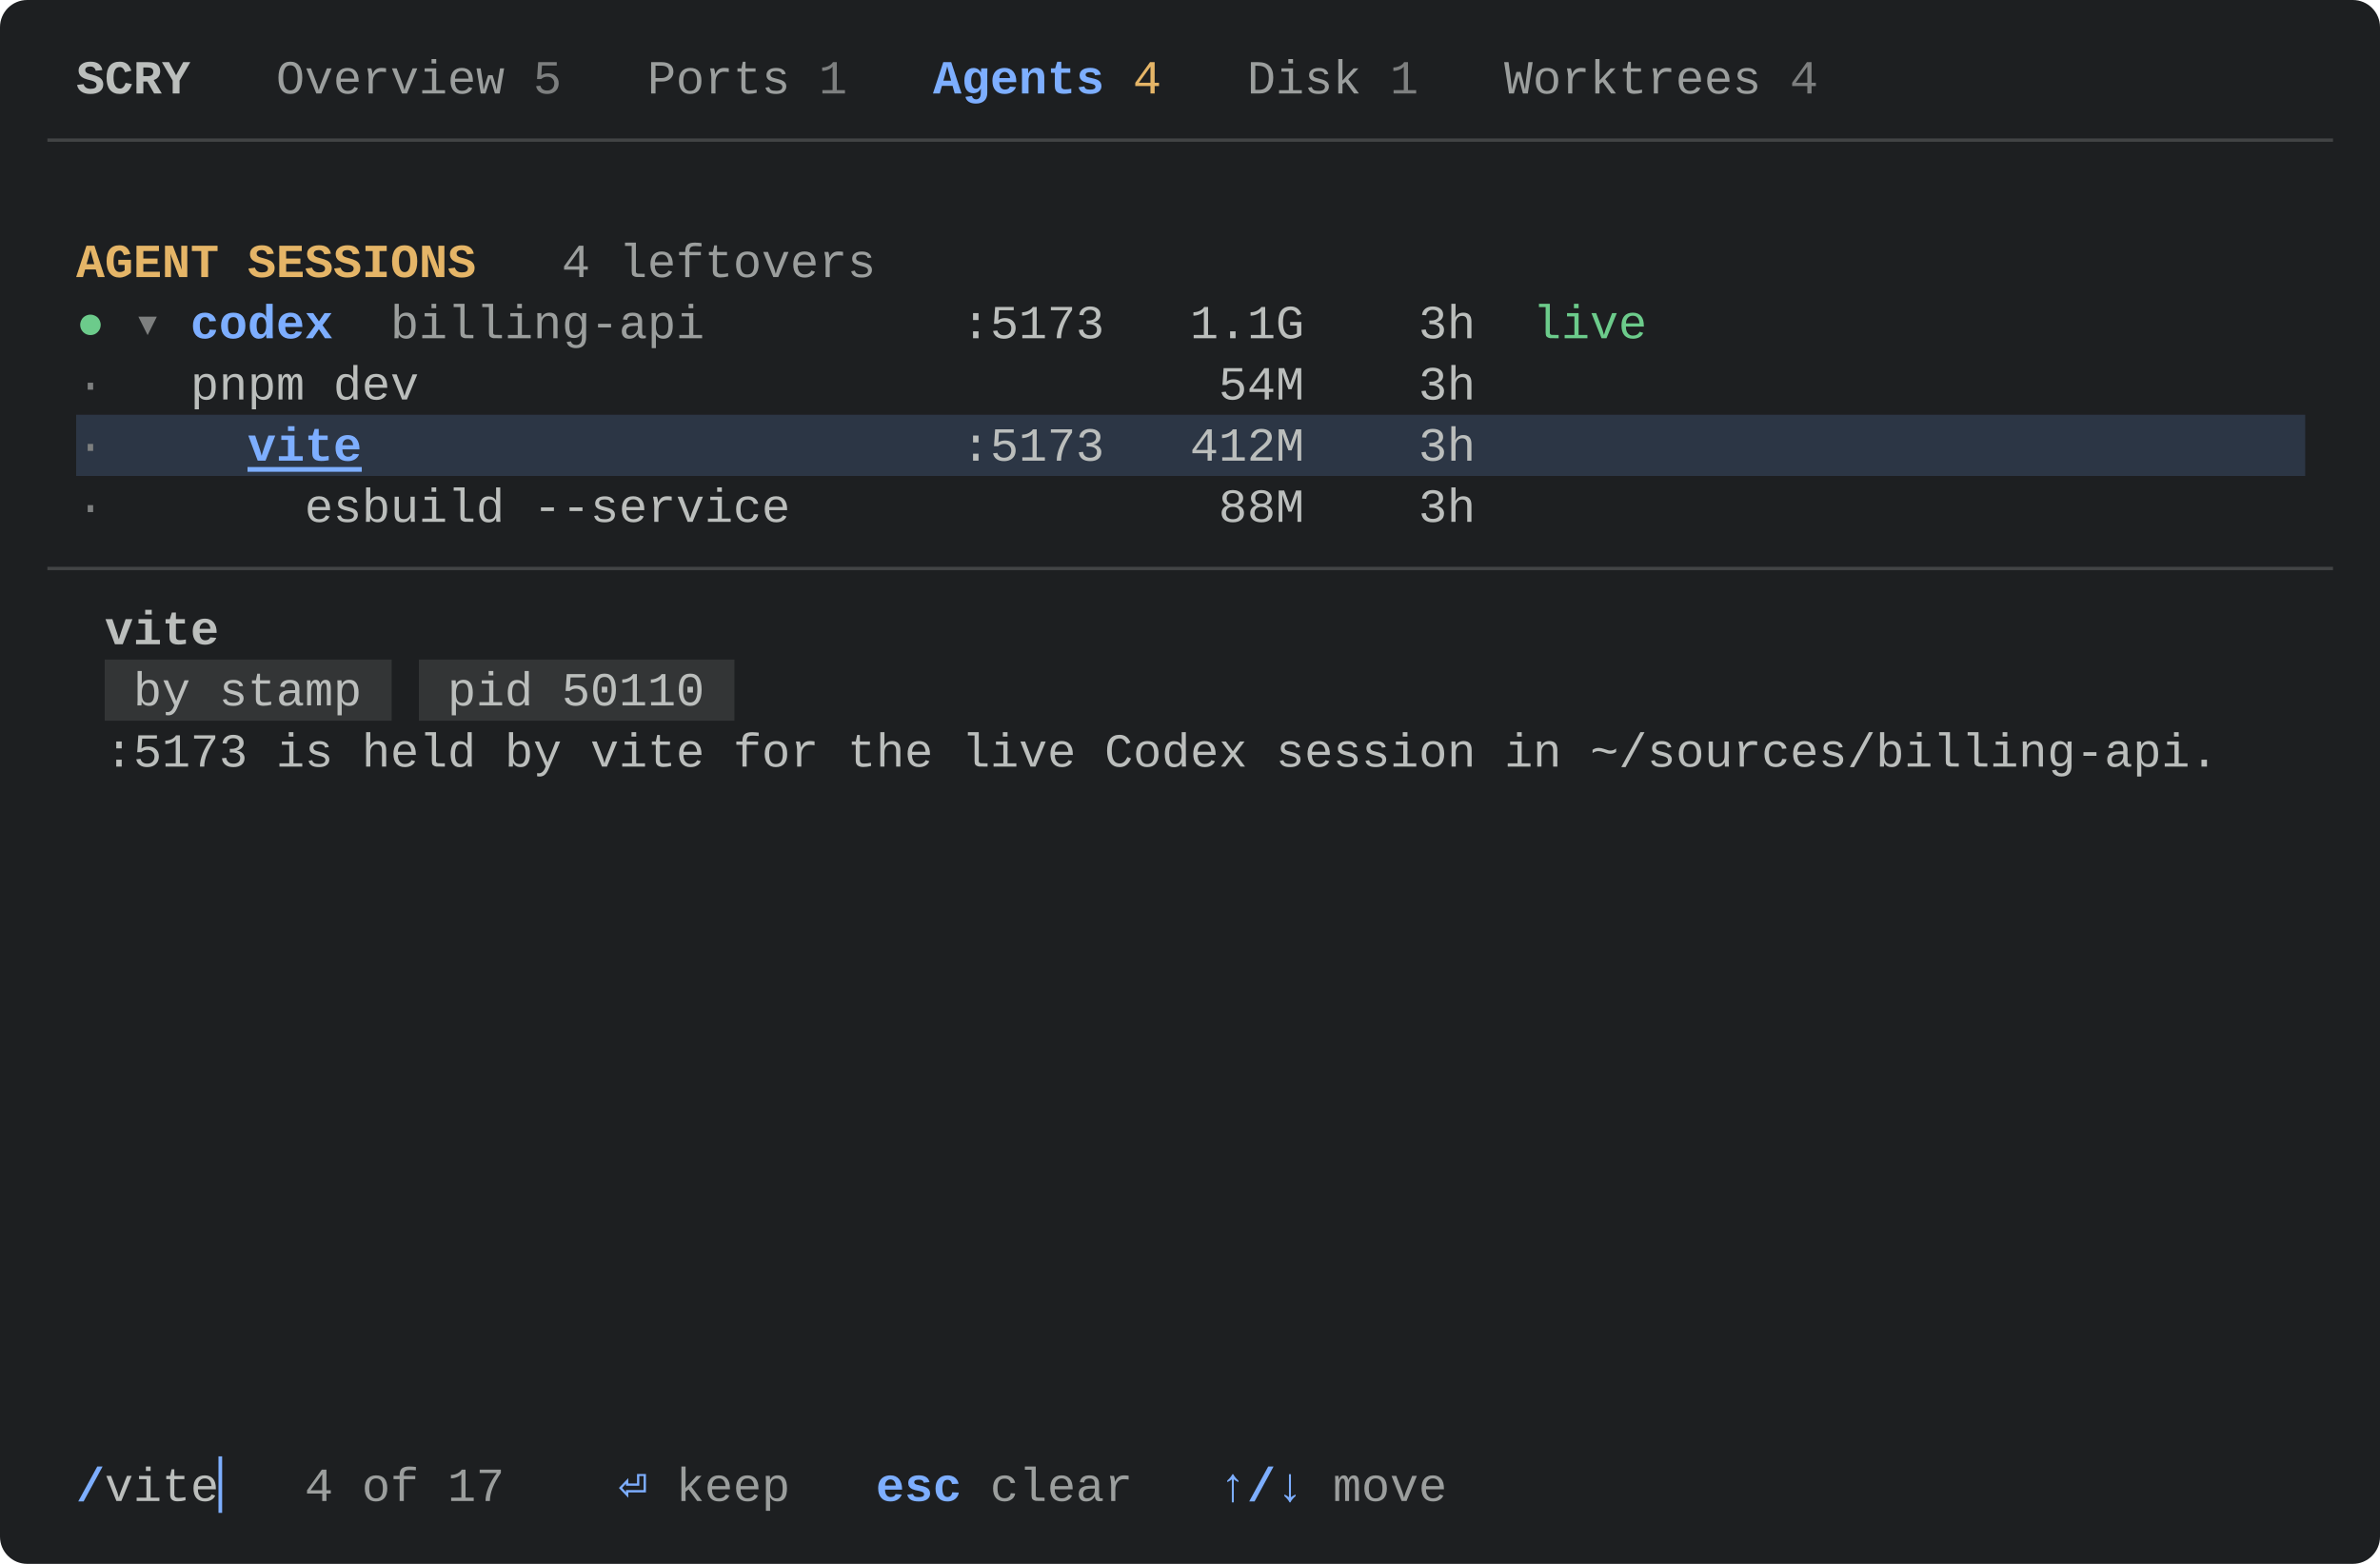
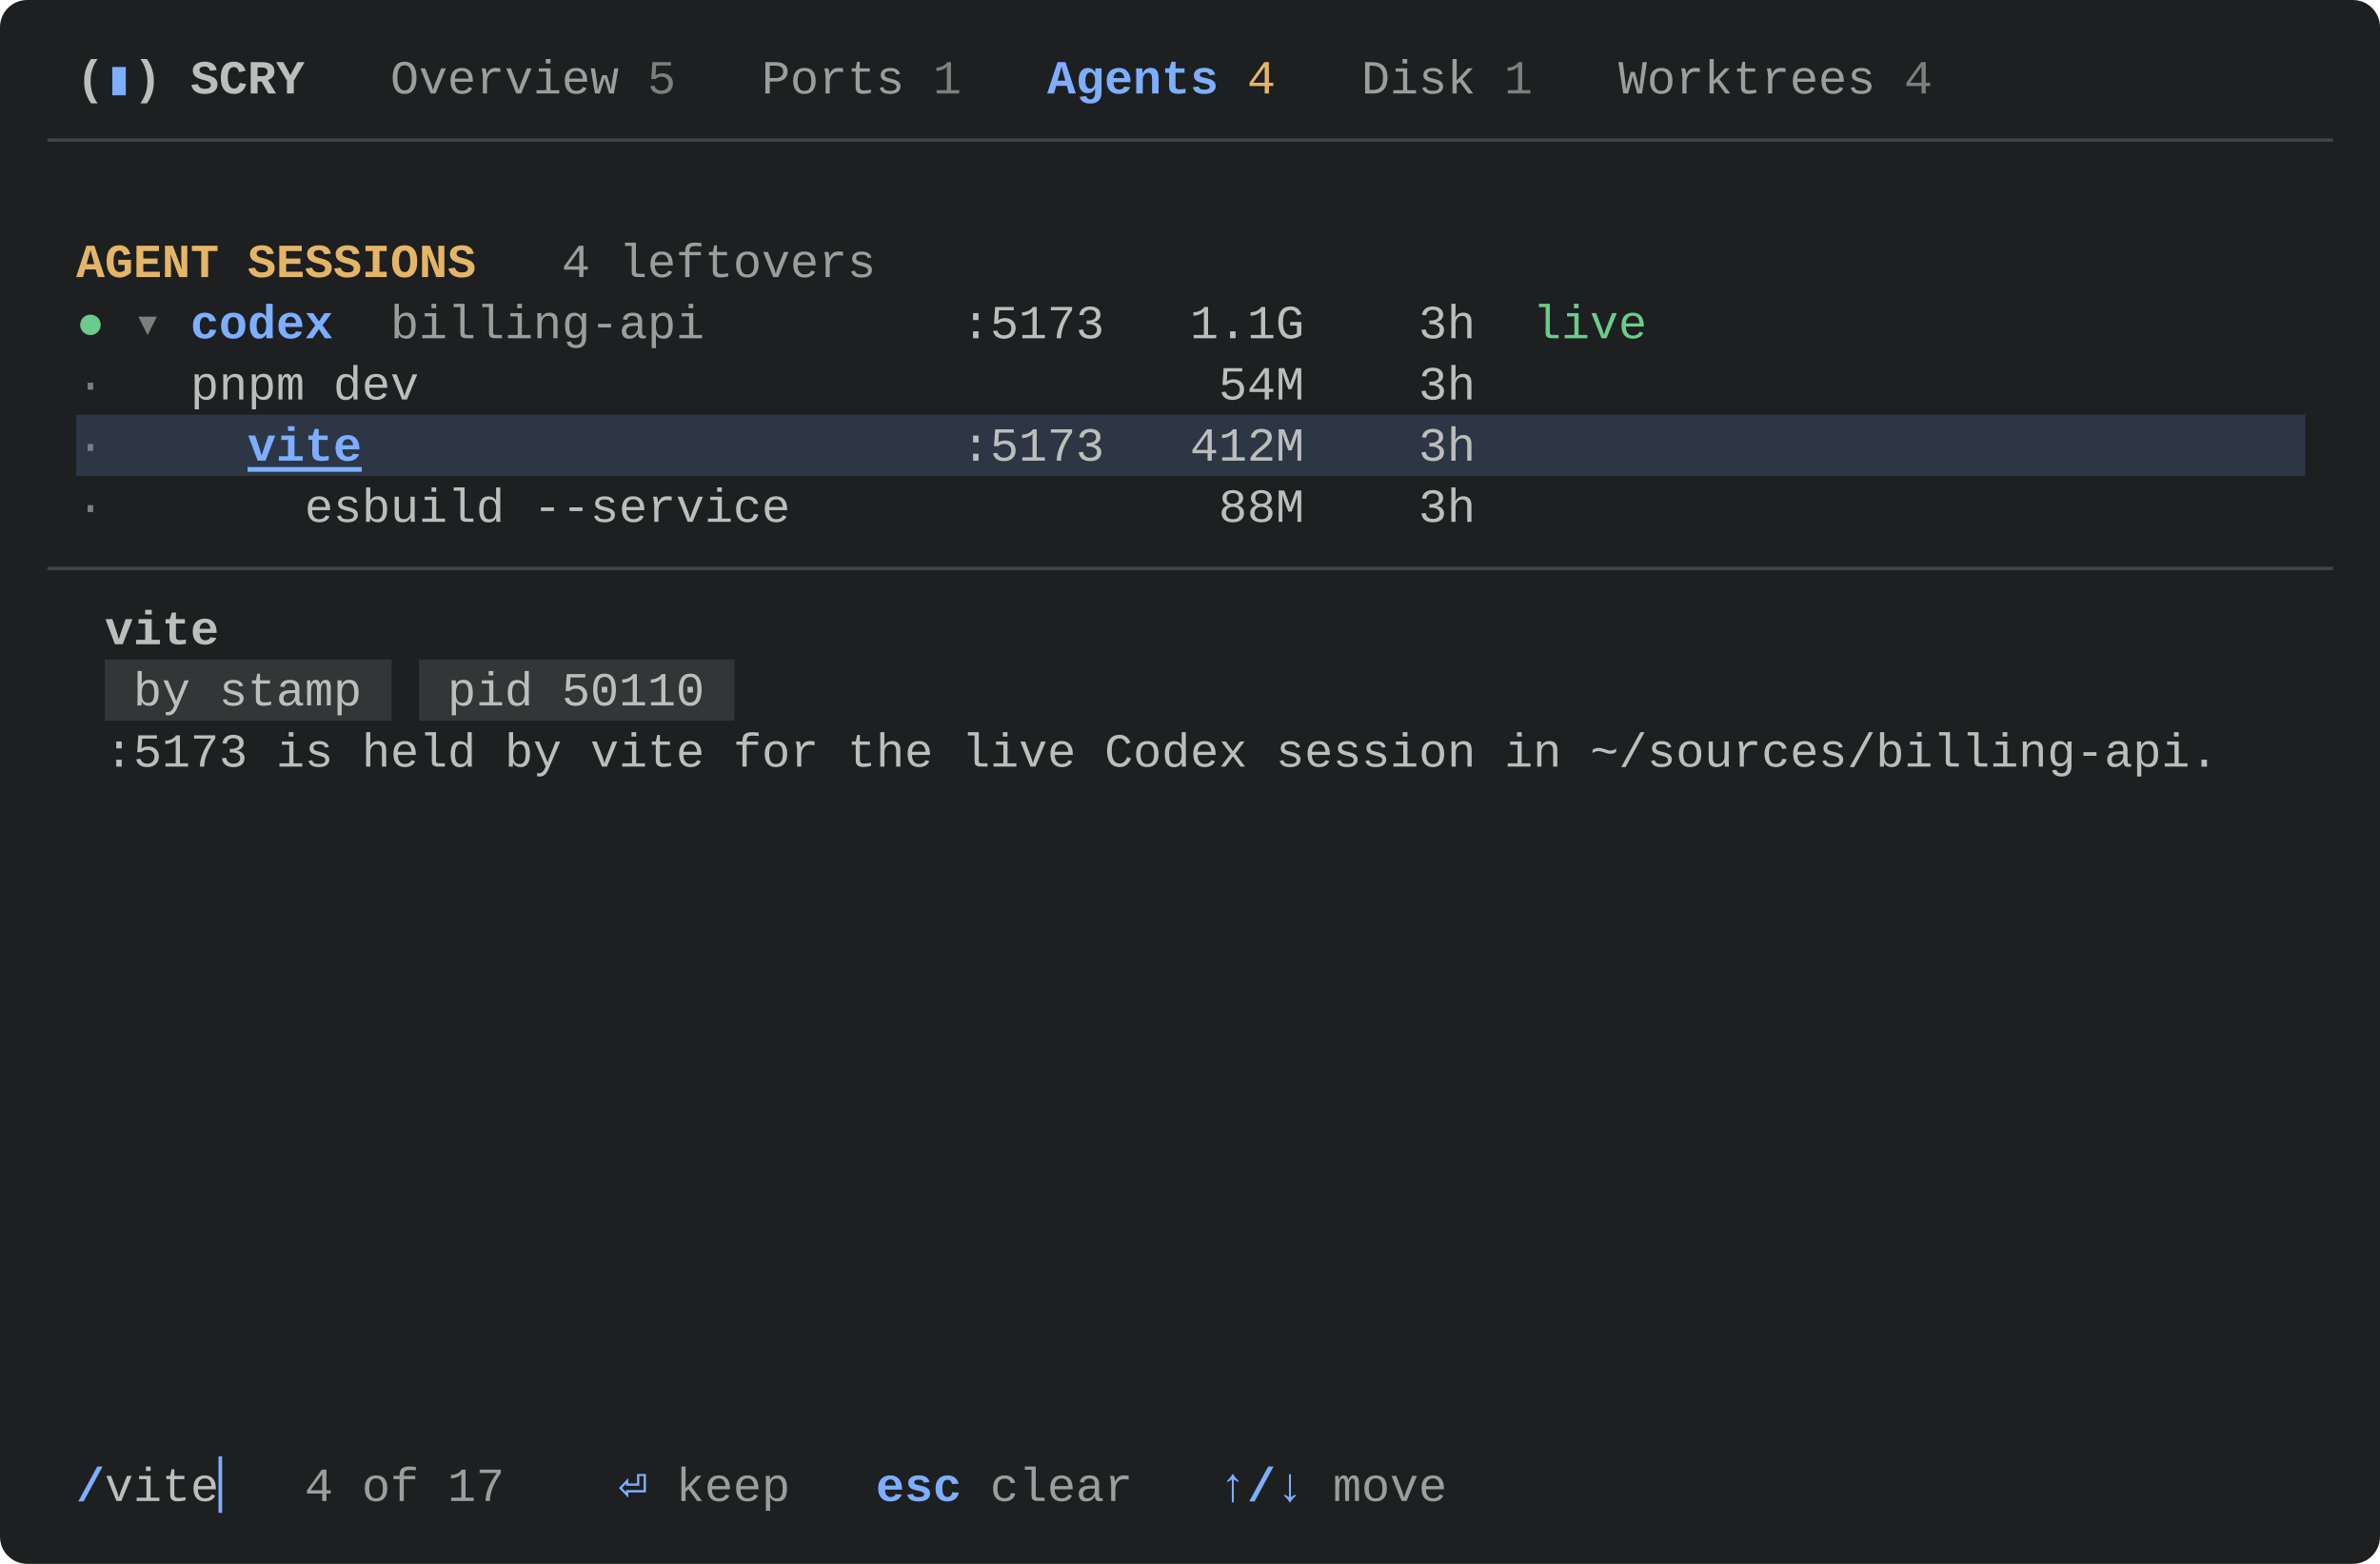
<svg xmlns="http://www.w3.org/2000/svg" width="700" height="460" viewBox="0 0 700 460">
  <style>text{font-family:ui-monospace,SFMono-Regular,"SF Mono",Menlo,Consolas,"Liberation Mono","DejaVu Sans Mono",monospace;font-size:14px;white-space:pre}</style>
  <rect width="700" height="460" rx="8" fill="#1d1f21" />
  <g transform="translate(14 14)">
-     <text x="8.4" y="13.5" fill="#bbbebc" textLength="33.6" lengthAdjust="spacingAndGlyphs" xml:space="preserve" font-weight="700">SCRY</text>
-     <text x="67.2" y="13.5" fill="#9b9e9d" textLength="67.2" lengthAdjust="spacingAndGlyphs" xml:space="preserve">Overview</text>
-     <text x="142.8" y="13.5" fill="#7d7f7f" textLength="8.4" lengthAdjust="spacingAndGlyphs" xml:space="preserve">5</text>
-     <text x="176.4" y="13.5" fill="#9b9e9d" textLength="42.0" lengthAdjust="spacingAndGlyphs" xml:space="preserve">Ports</text>
-     <text x="226.8" y="13.5" fill="#7d7f7f" textLength="8.4" lengthAdjust="spacingAndGlyphs" xml:space="preserve">1</text>
-     <text x="260.4" y="13.5" fill="#7daeff" textLength="50.4" lengthAdjust="spacingAndGlyphs" xml:space="preserve" font-weight="700">Agents</text>
-     <text x="319.2" y="13.5" fill="#e5b567" textLength="8.4" lengthAdjust="spacingAndGlyphs" xml:space="preserve">4</text>
-     <text x="352.8" y="13.5" fill="#9b9e9d" textLength="33.6" lengthAdjust="spacingAndGlyphs" xml:space="preserve">Disk</text>
-     <text x="394.8" y="13.5" fill="#7d7f7f" textLength="8.4" lengthAdjust="spacingAndGlyphs" xml:space="preserve">1</text>
-     <text x="428.4" y="13.5" fill="#9b9e9d" textLength="75.6" lengthAdjust="spacingAndGlyphs" xml:space="preserve">Worktrees</text>
-     <text x="512.4" y="13.5" fill="#7d7f7f" textLength="8.4" lengthAdjust="spacingAndGlyphs" xml:space="preserve">4</text>
+     <text x="8.4" y="13.5" fill="#bbbebc" textLength="8.4" lengthAdjust="spacingAndGlyphs" xml:space="preserve" font-weight="700">(</text>
+     <text x="16.8" y="13.5" fill="#7daeff" textLength="8.4" lengthAdjust="spacingAndGlyphs" xml:space="preserve">▮</text>
+     <text x="25.2" y="13.5" fill="#bbbebc" textLength="50.4" lengthAdjust="spacingAndGlyphs" xml:space="preserve" font-weight="700">) SCRY</text>
+     <text x="100.8" y="13.5" fill="#9b9e9d" textLength="67.2" lengthAdjust="spacingAndGlyphs" xml:space="preserve">Overview</text>
+     <text x="176.4" y="13.5" fill="#7d7f7f" textLength="8.4" lengthAdjust="spacingAndGlyphs" xml:space="preserve">5</text>
+     <text x="210.0" y="13.5" fill="#9b9e9d" textLength="42.0" lengthAdjust="spacingAndGlyphs" xml:space="preserve">Ports</text>
+     <text x="260.4" y="13.5" fill="#7d7f7f" textLength="8.4" lengthAdjust="spacingAndGlyphs" xml:space="preserve">1</text>
+     <text x="294.0" y="13.5" fill="#7daeff" textLength="50.4" lengthAdjust="spacingAndGlyphs" xml:space="preserve" font-weight="700">Agents</text>
+     <text x="352.8" y="13.5" fill="#e5b567" textLength="8.4" lengthAdjust="spacingAndGlyphs" xml:space="preserve">4</text>
+     <text x="386.4" y="13.5" fill="#9b9e9d" textLength="33.6" lengthAdjust="spacingAndGlyphs" xml:space="preserve">Disk</text>
+     <text x="428.4" y="13.5" fill="#7d7f7f" textLength="8.4" lengthAdjust="spacingAndGlyphs" xml:space="preserve">1</text>
+     <text x="462.0" y="13.5" fill="#9b9e9d" textLength="75.6" lengthAdjust="spacingAndGlyphs" xml:space="preserve">Worktrees</text>
+     <text x="546.0" y="13.5" fill="#7d7f7f" textLength="8.4" lengthAdjust="spacingAndGlyphs" xml:space="preserve">4</text>
    <text x="0.0" y="31.5" fill="#424445" textLength="672.0" lengthAdjust="spacingAndGlyphs" xml:space="preserve">────────────────────────────────────────────────────────────────────────────────</text>
    <text x="8.4" y="67.5" fill="#e5b567" textLength="117.6" lengthAdjust="spacingAndGlyphs" xml:space="preserve" font-weight="700">AGENT SESSIONS</text>
    <text x="151.2" y="67.5" fill="#9b9e9d" textLength="92.4" lengthAdjust="spacingAndGlyphs" xml:space="preserve">4 leftovers</text>
    <text x="8.4" y="85.5" fill="#6ccb8b" textLength="8.4" lengthAdjust="spacingAndGlyphs" xml:space="preserve">●</text>
    <text x="25.2" y="85.5" fill="#7d7f7f" textLength="8.4" lengthAdjust="spacingAndGlyphs" xml:space="preserve">▾</text>
    <text x="42.0" y="85.5" fill="#7daeff" textLength="42.0" lengthAdjust="spacingAndGlyphs" xml:space="preserve" font-weight="700">codex</text>
    <text x="100.8" y="85.5" fill="#9b9e9d" textLength="92.4" lengthAdjust="spacingAndGlyphs" xml:space="preserve">billing-api</text>
    <text x="268.8" y="85.5" fill="#bbbebc" textLength="42.0" lengthAdjust="spacingAndGlyphs" xml:space="preserve">:5173</text>
    <text x="336.0" y="85.5" fill="#bbbebc" textLength="33.6" lengthAdjust="spacingAndGlyphs" xml:space="preserve">1.1G</text>
    <text x="403.2" y="85.5" fill="#bbbebc" textLength="16.8" lengthAdjust="spacingAndGlyphs" xml:space="preserve">3h</text>
    <text x="436.8" y="85.5" fill="#6ccb8b" textLength="33.6" lengthAdjust="spacingAndGlyphs" xml:space="preserve">live</text>
    <text x="8.4" y="103.5" fill="#7d7f7f" textLength="8.4" lengthAdjust="spacingAndGlyphs" xml:space="preserve">·</text>
    <text x="42.0" y="103.5" fill="#bbbebc" textLength="67.2" lengthAdjust="spacingAndGlyphs" xml:space="preserve">pnpm dev</text>
    <text x="344.4" y="103.5" fill="#bbbebc" textLength="25.2" lengthAdjust="spacingAndGlyphs" xml:space="preserve">54M</text>
    <text x="403.2" y="103.5" fill="#bbbebc" textLength="16.8" lengthAdjust="spacingAndGlyphs" xml:space="preserve">3h</text>
    <rect x="8.4" y="108" width="655.6" height="18" fill="#2c3645" />
    <text x="8.4" y="121.5" fill="#7d7f7f" textLength="8.4" lengthAdjust="spacingAndGlyphs" xml:space="preserve">·</text>
    <text x="58.8" y="121.5" fill="#7daeff" textLength="33.6" lengthAdjust="spacingAndGlyphs" xml:space="preserve" font-weight="700" text-decoration="underline">vite</text>
    <text x="268.8" y="121.5" fill="#bbbebc" textLength="42.0" lengthAdjust="spacingAndGlyphs" xml:space="preserve">:5173</text>
    <text x="336.0" y="121.5" fill="#bbbebc" textLength="33.6" lengthAdjust="spacingAndGlyphs" xml:space="preserve">412M</text>
    <text x="403.2" y="121.5" fill="#bbbebc" textLength="16.8" lengthAdjust="spacingAndGlyphs" xml:space="preserve">3h</text>
    <text x="8.4" y="139.5" fill="#7d7f7f" textLength="8.4" lengthAdjust="spacingAndGlyphs" xml:space="preserve">·</text>
    <text x="75.6" y="139.5" fill="#bbbebc" textLength="142.8" lengthAdjust="spacingAndGlyphs" xml:space="preserve">esbuild --service</text>
    <text x="344.4" y="139.5" fill="#bbbebc" textLength="25.2" lengthAdjust="spacingAndGlyphs" xml:space="preserve">88M</text>
    <text x="403.2" y="139.5" fill="#bbbebc" textLength="16.8" lengthAdjust="spacingAndGlyphs" xml:space="preserve">3h</text>
    <text x="0.0" y="157.5" fill="#424445" textLength="672.0" lengthAdjust="spacingAndGlyphs" xml:space="preserve">────────────────────────────────────────────────────────────────────────────────</text>
    <text x="16.8" y="175.5" fill="#bbbebc" textLength="33.6" lengthAdjust="spacingAndGlyphs" xml:space="preserve" font-weight="700">vite</text>
    <rect x="16.8" y="180" width="84.4" height="18" fill="#333536" />
    <rect x="109.2" y="180" width="92.8" height="18" fill="#333536" />
    <text x="25.2" y="193.5" fill="#bbbebc" textLength="67.2" lengthAdjust="spacingAndGlyphs" xml:space="preserve">by stamp</text>
    <text x="117.6" y="193.5" fill="#bbbebc" textLength="75.6" lengthAdjust="spacingAndGlyphs" xml:space="preserve">pid 50110</text>
    <text x="16.8" y="211.5" fill="#bbbebc" textLength="621.6" lengthAdjust="spacingAndGlyphs" xml:space="preserve">:5173 is held by vite for the live Codex session in ~/sources/billing-api.</text>
    <text x="8.4" y="427.5" fill="#7daeff" textLength="8.4" lengthAdjust="spacingAndGlyphs" xml:space="preserve" font-weight="700">/</text>
    <text x="16.8" y="427.5" fill="#bbbebc" textLength="33.6" lengthAdjust="spacingAndGlyphs" xml:space="preserve">vite</text>
    <text x="50.4" y="427.5" fill="#7daeff" textLength="8.4" lengthAdjust="spacingAndGlyphs" xml:space="preserve">▏</text>
    <text x="75.6" y="427.5" fill="#9b9e9d" textLength="58.8" lengthAdjust="spacingAndGlyphs" xml:space="preserve">4 of 17</text>
    <text x="168.0" y="427.5" fill="#7daeff" textLength="8.4" lengthAdjust="spacingAndGlyphs" xml:space="preserve" font-weight="700">⏎</text>
    <text x="184.8" y="427.5" fill="#9b9e9d" textLength="33.6" lengthAdjust="spacingAndGlyphs" xml:space="preserve">keep</text>
    <text x="243.6" y="427.5" fill="#7daeff" textLength="25.2" lengthAdjust="spacingAndGlyphs" xml:space="preserve" font-weight="700">esc</text>
    <text x="277.2" y="427.5" fill="#9b9e9d" textLength="42.0" lengthAdjust="spacingAndGlyphs" xml:space="preserve">clear</text>
    <text x="344.4" y="427.5" fill="#7daeff" textLength="25.2" lengthAdjust="spacingAndGlyphs" xml:space="preserve" font-weight="700">↑/↓</text>
    <text x="378.0" y="427.5" fill="#9b9e9d" textLength="33.6" lengthAdjust="spacingAndGlyphs" xml:space="preserve">move</text>
  </g>
</svg>
